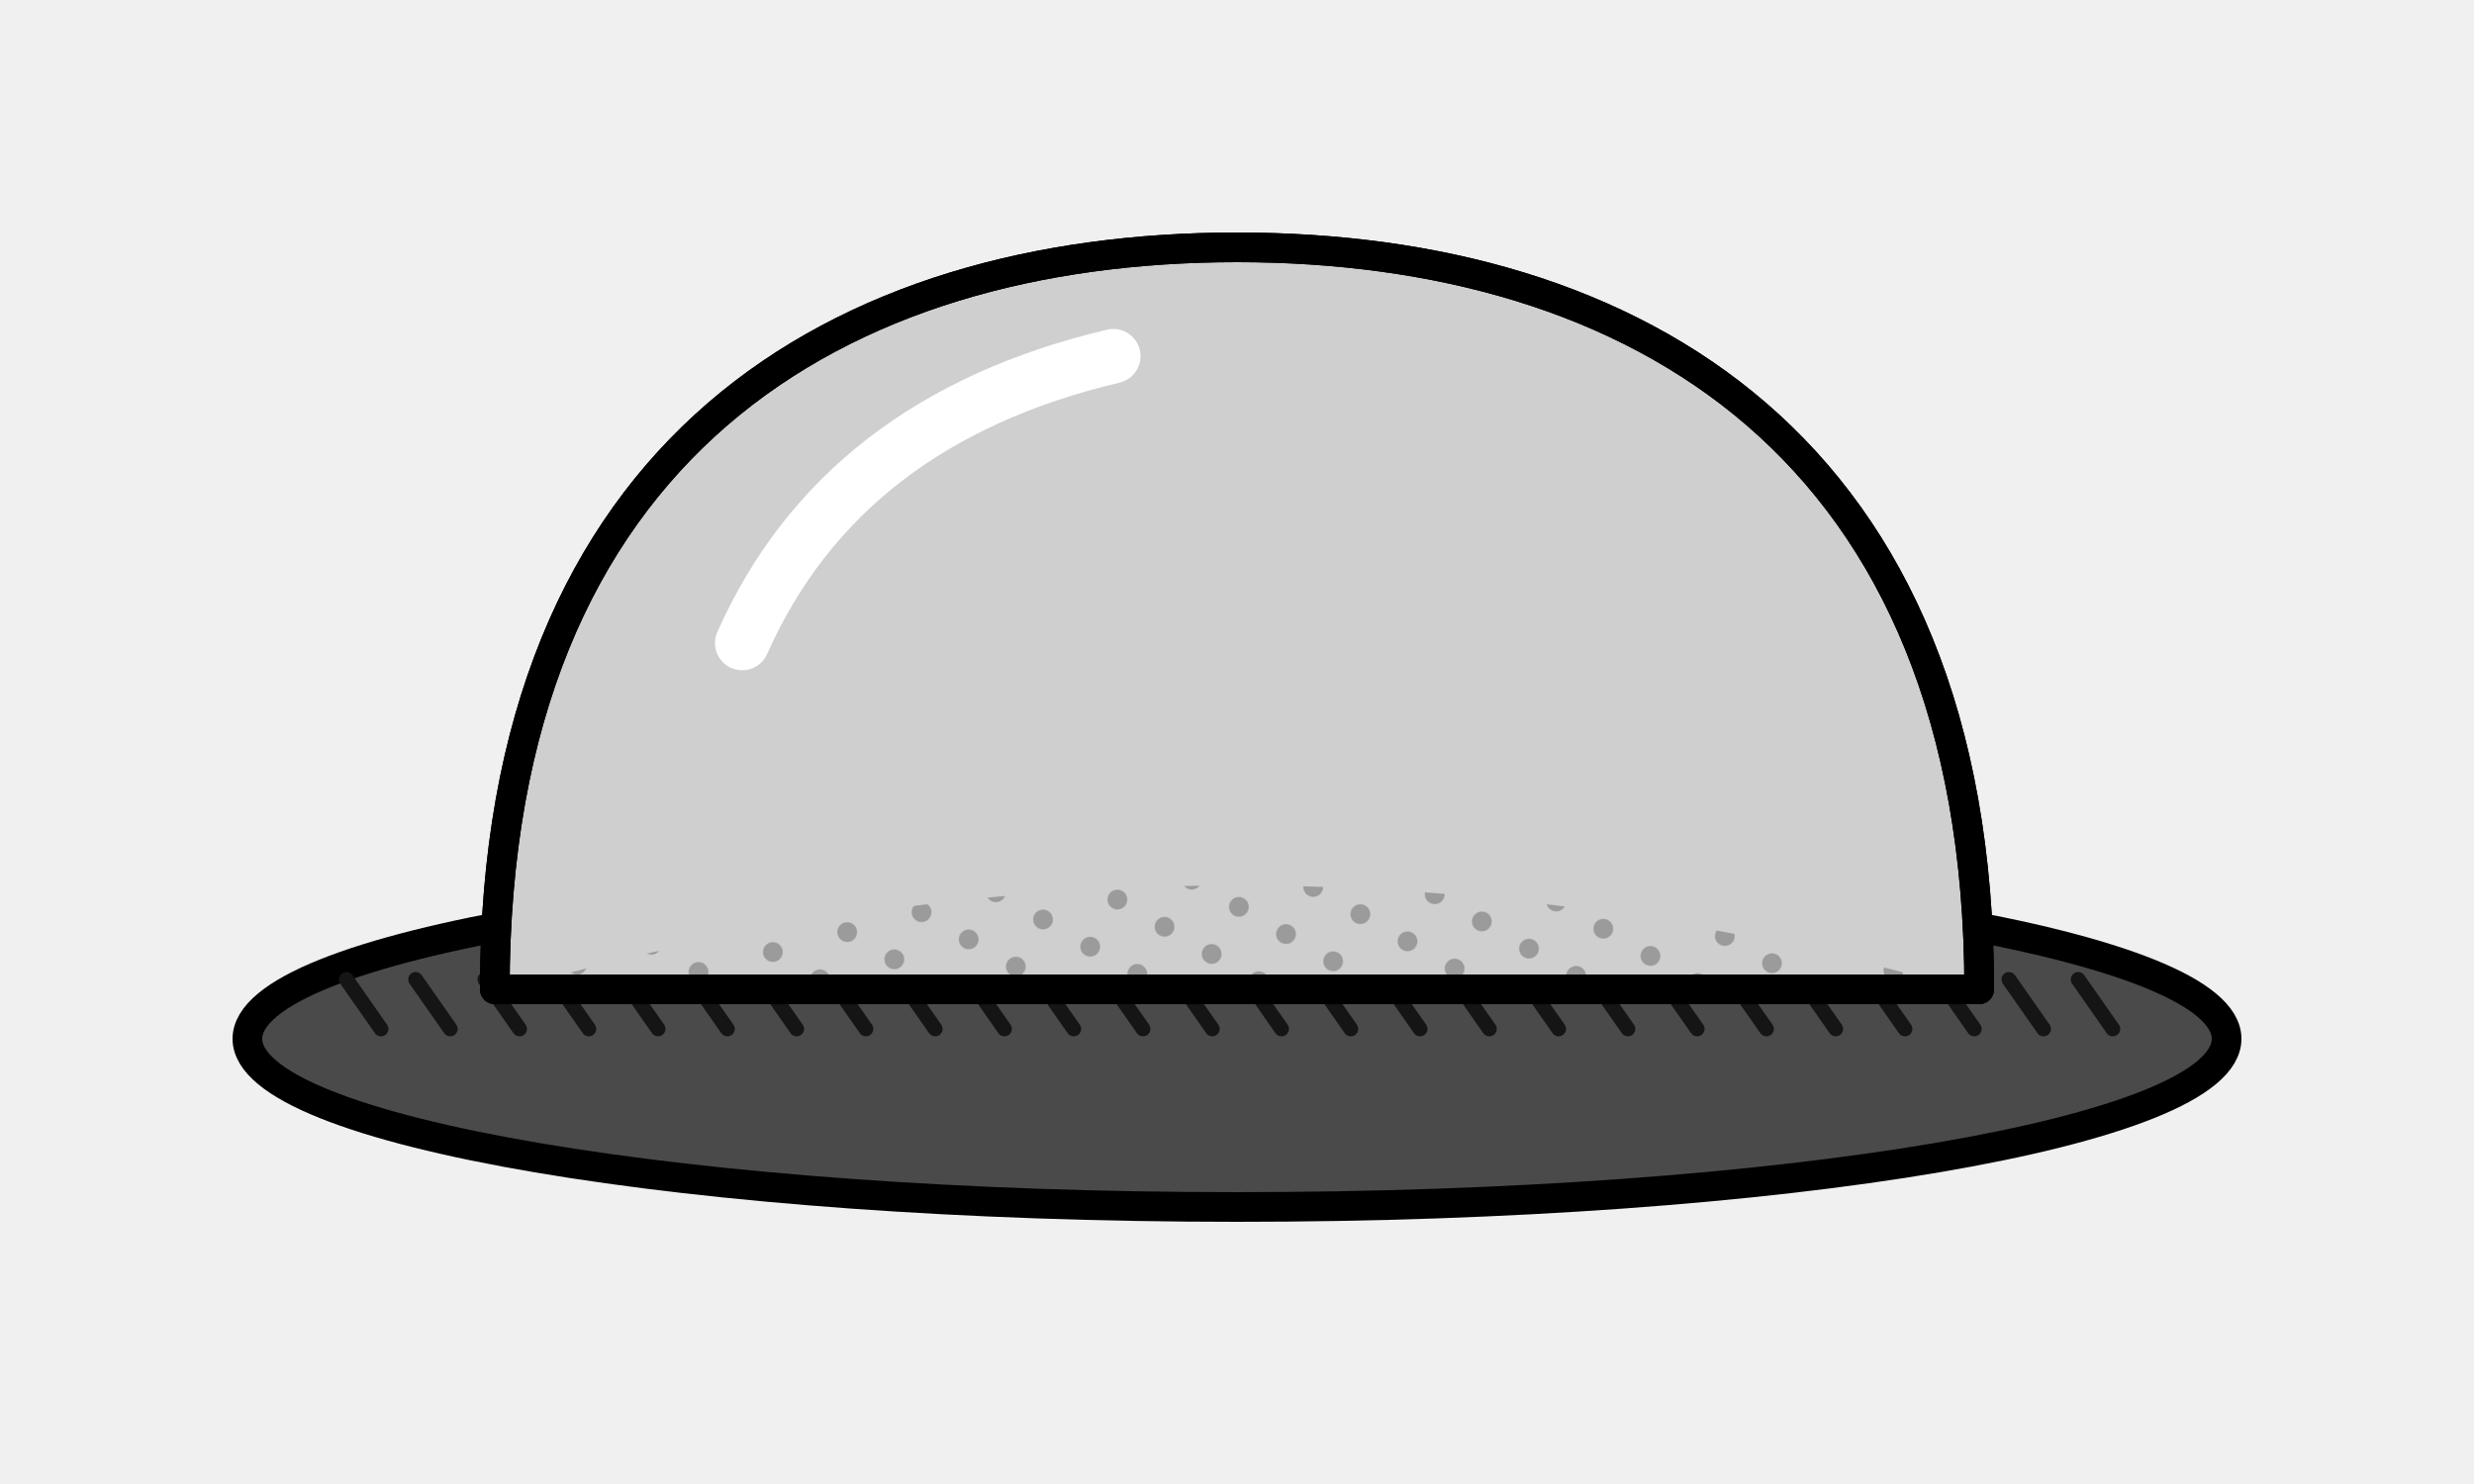
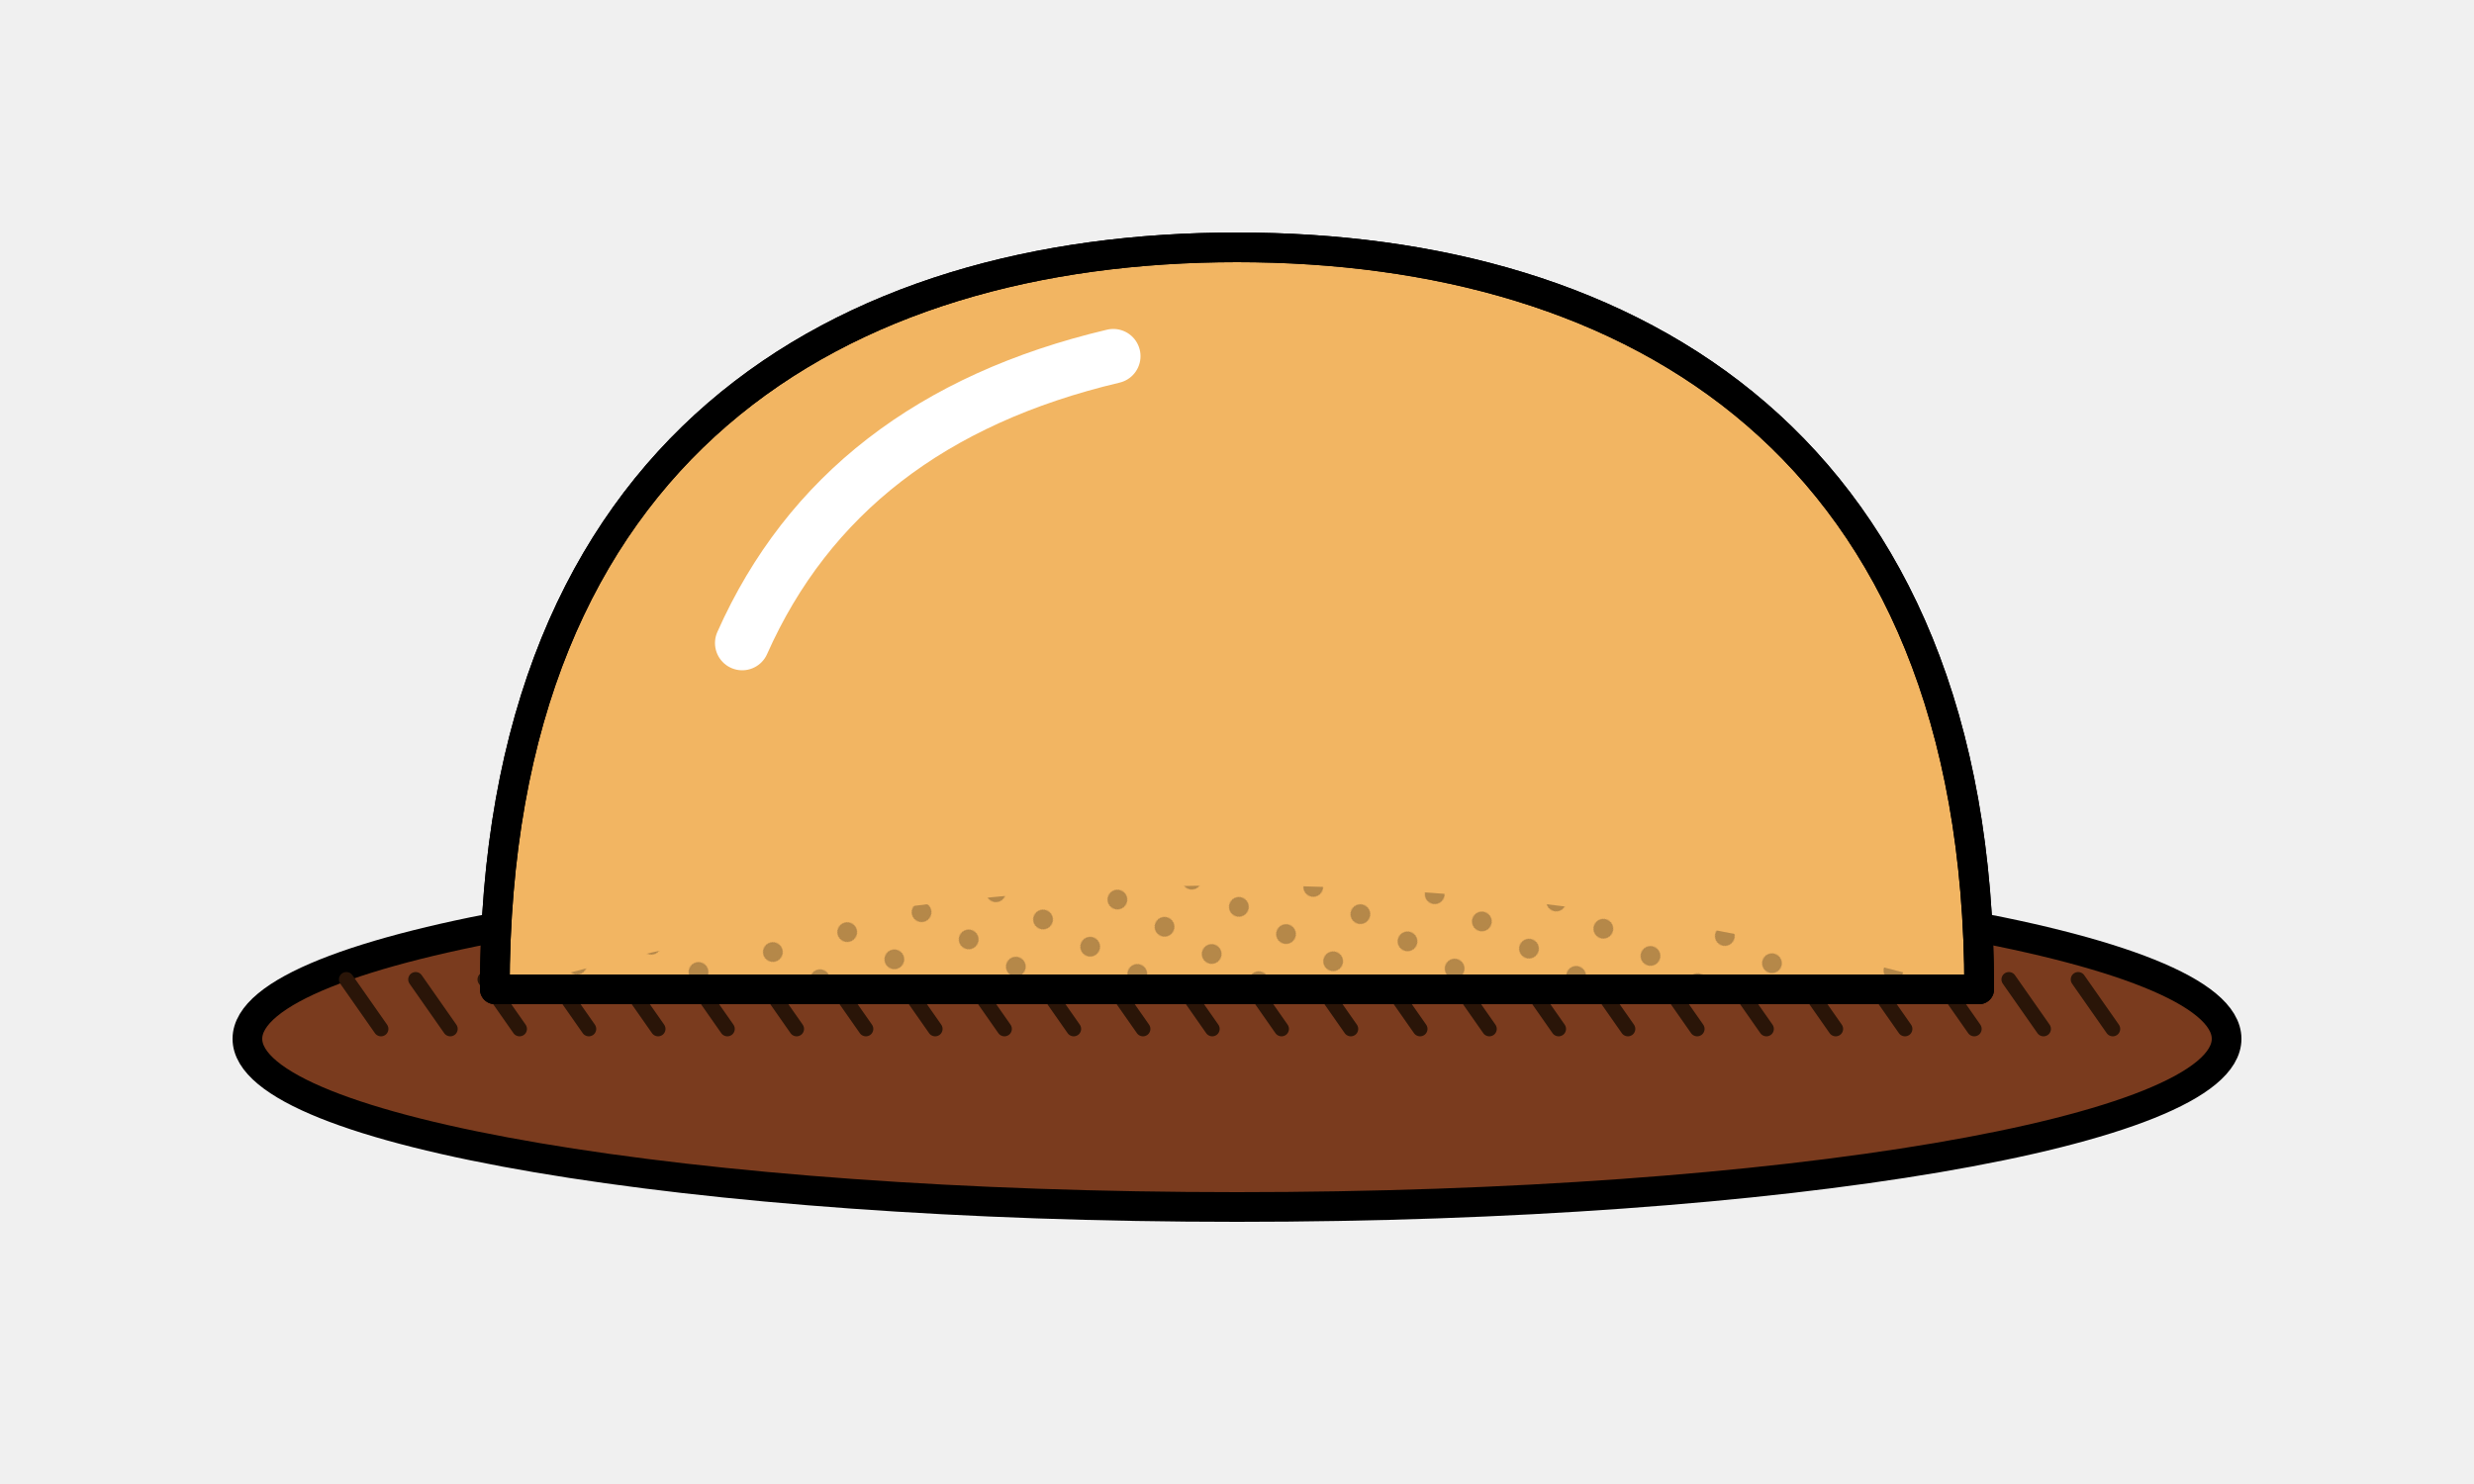
<svg xmlns="http://www.w3.org/2000/svg" viewBox="0 120 500 300" fill="none" stroke-linejoin="round" stroke-linecap="round">
  <defs>
    <pattern id="dots" width="11" height="11" patternUnits="userSpaceOnUse" patternTransform="rotate(30)">
      <circle cx="5.5" cy="5.5" r="2" fill="#000" fill-opacity=".25" />
    </pattern>
  </defs>
-   <ellipse cx="250" cy="330" rx="200" ry="34" fill="#4a4a4a" stroke="#000" stroke-width="6" />
-   <path d="M70,318l7,10" stroke="#151515" stroke-width="3" />
-   <path d="M84,318l7,10" stroke="#151515" stroke-width="3" />
-   <path d="M98,318l7,10" stroke="#151515" stroke-width="3" />
-   <path d="M112,318l7,10" stroke="#151515" stroke-width="3" />
-   <path d="M126,318l7,10" stroke="#151515" stroke-width="3" />
-   <path d="M140,318l7,10" stroke="#151515" stroke-width="3" />
-   <path d="M154,318l7,10" stroke="#151515" stroke-width="3" />
-   <path d="M168,318l7,10" stroke="#151515" stroke-width="3" />
-   <path d="M182,318l7,10" stroke="#151515" stroke-width="3" />
-   <path d="M196,318l7,10" stroke="#151515" stroke-width="3" />
-   <path d="M210,318l7,10" stroke="#151515" stroke-width="3" />
-   <path d="M224,318l7,10" stroke="#151515" stroke-width="3" />
-   <path d="M238,318l7,10" stroke="#151515" stroke-width="3" />
-   <path d="M252,318l7,10" stroke="#151515" stroke-width="3" />
-   <path d="M266,318l7,10" stroke="#151515" stroke-width="3" />
-   <path d="M280,318l7,10" stroke="#151515" stroke-width="3" />
-   <path d="M294,318l7,10" stroke="#151515" stroke-width="3" />
-   <path d="M308,318l7,10" stroke="#151515" stroke-width="3" />
-   <path d="M322,318l7,10" stroke="#151515" stroke-width="3" />
-   <path d="M336,318l7,10" stroke="#151515" stroke-width="3" />
-   <path d="M350,318l7,10" stroke="#151515" stroke-width="3" />
-   <path d="M364,318l7,10" stroke="#151515" stroke-width="3" />
-   <path d="M378,318l7,10" stroke="#151515" stroke-width="3" />
-   <path d="M392,318l7,10" stroke="#151515" stroke-width="3" />
-   <path d="M406,318l7,10" stroke="#151515" stroke-width="3" />
-   <path d="M420,318l7,10" stroke="#151515" stroke-width="3" />
-   <path d="M100,320C100,210 170,170 250,170C330,170 400,210 400,320Z" fill="#cfcfcf" stroke="#000" stroke-width="6" />
+   <ellipse cx="250" cy="330" rx="200" ry="34" fill="#7a3b1e" stroke="#000" stroke-width="6" />
+   <path d="M70,318l7,10" stroke="#2a1508" stroke-width="3" />
+   <path d="M84,318l7,10" stroke="#2a1508" stroke-width="3" />
+   <path d="M98,318l7,10" stroke="#2a1508" stroke-width="3" />
+   <path d="M112,318l7,10" stroke="#2a1508" stroke-width="3" />
+   <path d="M126,318l7,10" stroke="#2a1508" stroke-width="3" />
+   <path d="M140,318l7,10" stroke="#2a1508" stroke-width="3" />
+   <path d="M154,318l7,10" stroke="#2a1508" stroke-width="3" />
+   <path d="M168,318l7,10" stroke="#2a1508" stroke-width="3" />
+   <path d="M182,318l7,10" stroke="#2a1508" stroke-width="3" />
+   <path d="M196,318l7,10" stroke="#2a1508" stroke-width="3" />
+   <path d="M210,318l7,10" stroke="#2a1508" stroke-width="3" />
+   <path d="M224,318l7,10" stroke="#2a1508" stroke-width="3" />
+   <path d="M238,318l7,10" stroke="#2a1508" stroke-width="3" />
+   <path d="M252,318l7,10" stroke="#2a1508" stroke-width="3" />
+   <path d="M266,318l7,10" stroke="#2a1508" stroke-width="3" />
+   <path d="M280,318l7,10" stroke="#2a1508" stroke-width="3" />
+   <path d="M294,318l7,10" stroke="#2a1508" stroke-width="3" />
+   <path d="M308,318l7,10" stroke="#2a1508" stroke-width="3" />
+   <path d="M322,318l7,10" stroke="#2a1508" stroke-width="3" />
+   <path d="M336,318l7,10" stroke="#2a1508" stroke-width="3" />
+   <path d="M350,318l7,10" stroke="#2a1508" stroke-width="3" />
+   <path d="M364,318l7,10" stroke="#2a1508" stroke-width="3" />
+   <path d="M378,318l7,10" stroke="#2a1508" stroke-width="3" />
+   <path d="M392,318l7,10" stroke="#2a1508" stroke-width="3" />
+   <path d="M406,318l7,10" stroke="#2a1508" stroke-width="3" />
+   <path d="M420,318l7,10" stroke="#2a1508" stroke-width="3" />
+   <path d="M100,320C100,210 170,170 250,170C330,170 400,210 400,320Z" fill="#f2b562" stroke="#000" stroke-width="6" />
  <path d="M110,318Q250,280 390,318Z" fill="url(#dots)" />
  <path d="M150,250Q170,205 225,192" stroke="#fff" stroke-width="11" />
  <path d="M100,320C100,210 170,170 250,170C330,170 400,210 400,320" stroke="#000" stroke-width="6" />
</svg>
